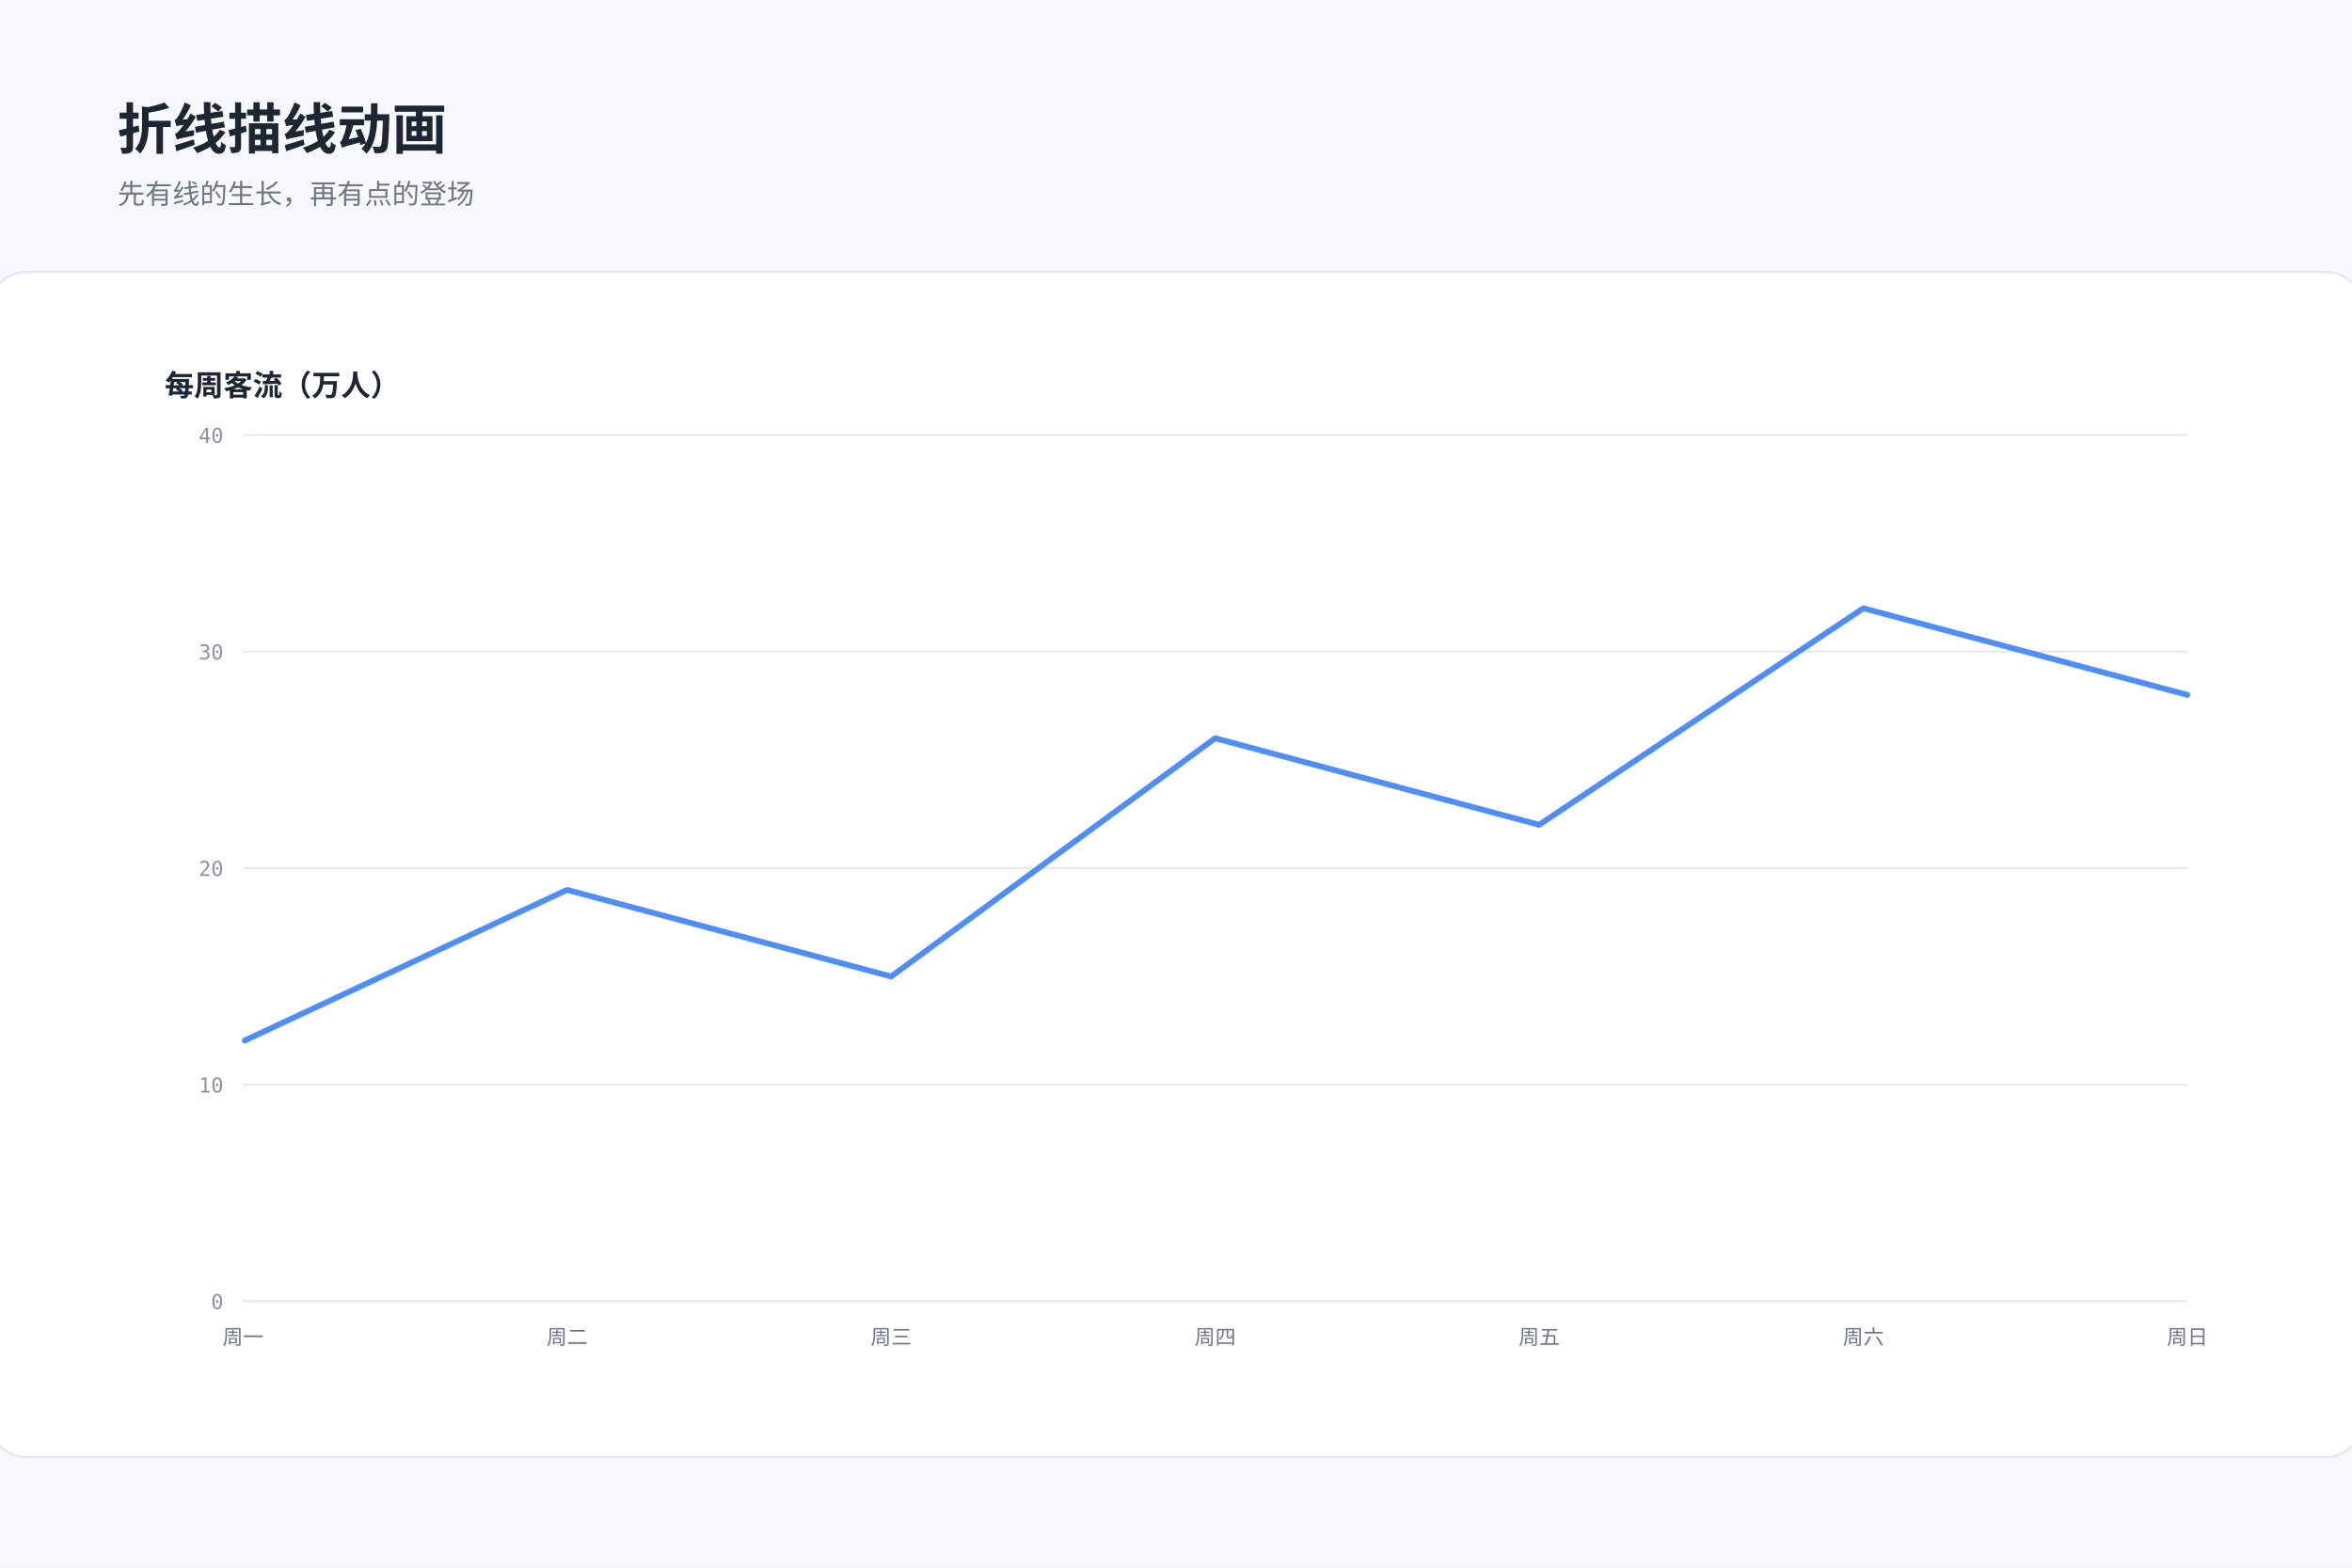
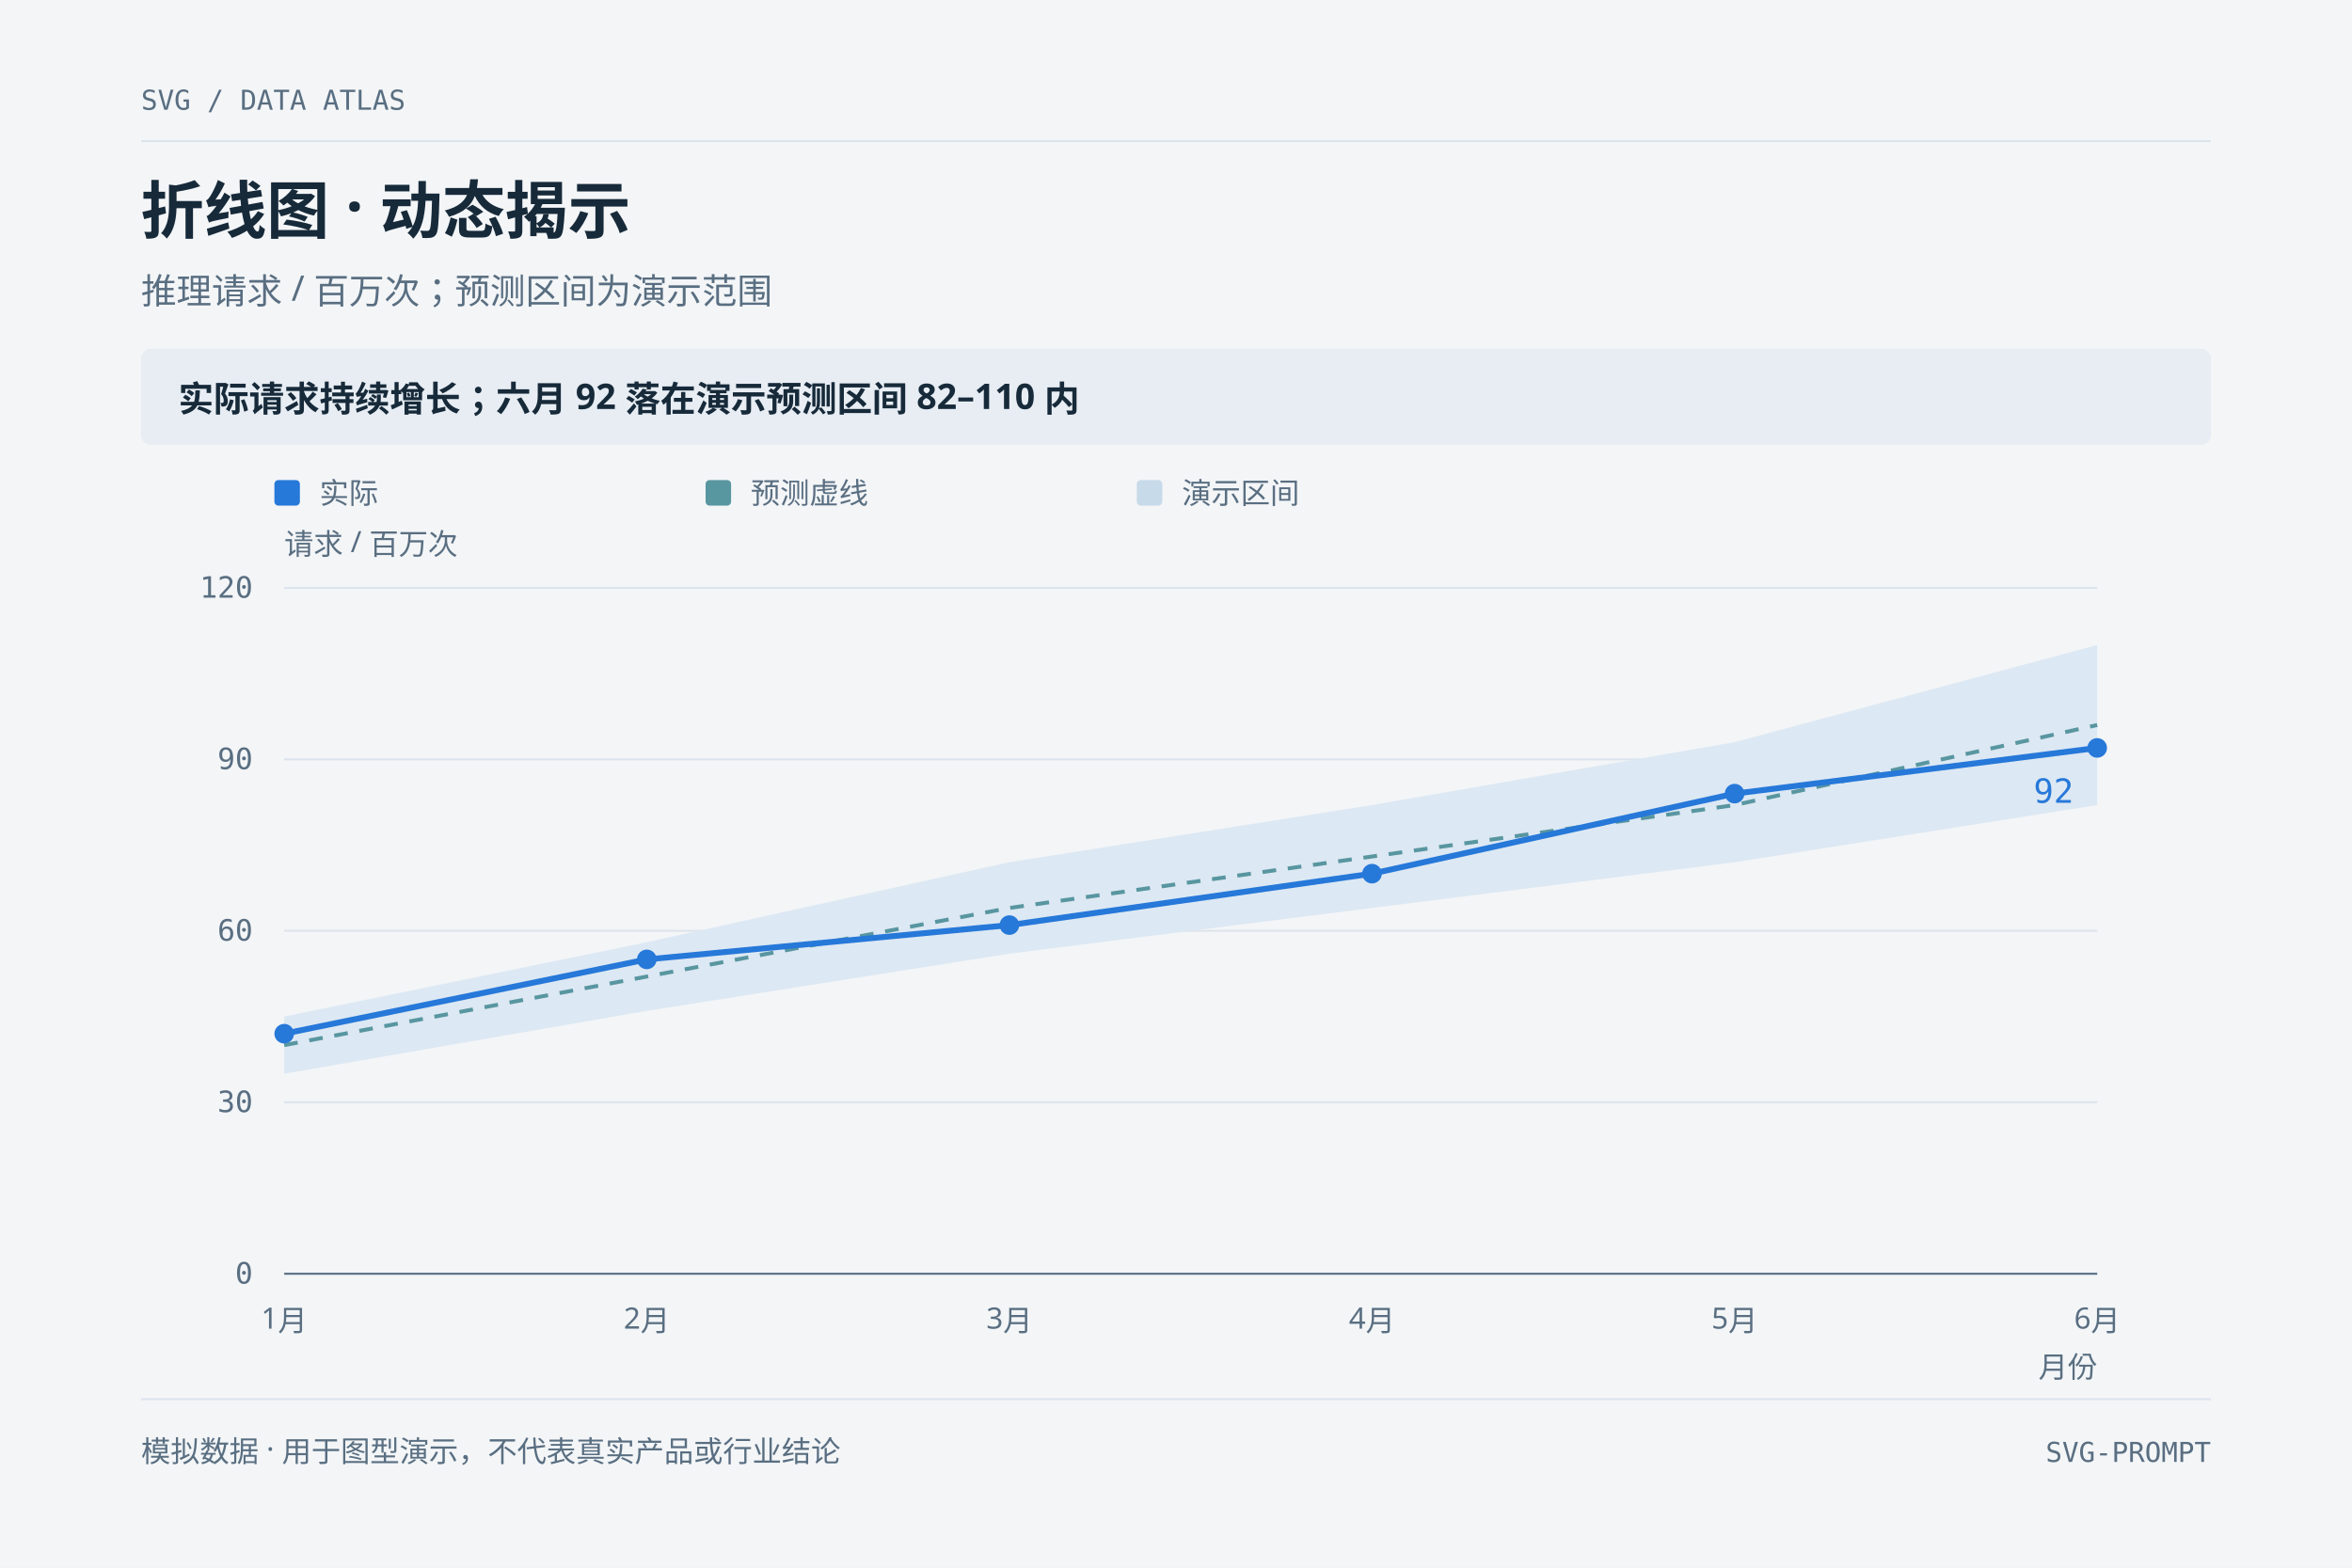
- <svg xmlns="http://www.w3.org/2000/svg" width="1200" height="800" viewBox="0 0 1200 800" font-family="PingFang SC, Hiragino Sans GB, Microsoft YaHei, sans-serif">
-   <rect width="1200" height="800" fill="#f6f8fb" />
-   <text x="60" y="76" font-size="28" font-weight="700" fill="#1c2733">折线描线动画</text>
-   <text x="60" y="104" font-size="14" fill="#6b7785">先有线的生长，再有点的登场</text>
-   <g transform="translate(600,430) scale(1.12) translate(-600,-430)">
-     <g>
-       <rect x="60" y="170" width="1080" height="540" rx="16" fill="#ffffff" stroke="#e3e8ef" />
-     </g>
+ <svg xmlns="http://www.w3.org/2000/svg" width="1200" height="800" viewBox="0 0 1200 800" role="img" aria-labelledby="title desc">
+   <rect x="0.000" y="0.000" width="1200.000" height="800.000" rx="0" fill="#f3f5f7" />
+   <text x="72.000" y="56.000" font-size="14" fill="#596e81" text-anchor="start" font-weight="400" font-family="SFMono-Regular, Consolas, monospace">SVG / DATA ATLAS</text>
+   <line x1="72.000" y1="72.000" x2="1128.000" y2="72.000" stroke="#dce4eb" stroke-width="1" />
+   <text x="72.000" y="119.000" font-size="32" fill="#172a3a" text-anchor="start" font-weight="700" font-family="PingFang SC, Microsoft YaHei, sans-serif">折线图 · 动态揭示</text>
+   <text x="72.000" y="155.000" font-size="18" fill="#596e81" text-anchor="start" font-weight="400" font-family="PingFang SC, Microsoft YaHei, sans-serif">推理请求 / 百万次；预测区间为演示范围</text>
+   <rect x="72.000" y="178.000" width="1056.000" height="49.000" rx="5" fill="#e7edf3" />
+   <text x="91.000" y="210.000" font-size="18" fill="#172a3a" text-anchor="start" font-weight="600" font-family="PingFang SC, Microsoft YaHei, sans-serif">实际请求持续增长；六月 92 落在演示预测区间 82–110 内</text>
+   <line x1="72.000" y1="714.000" x2="1128.000" y2="714.000" stroke="#dce4eb" stroke-width="1" />
+   <text x="72.000" y="746.000" font-size="15" fill="#596e81" text-anchor="start" font-weight="400" font-family="PingFang SC, Microsoft YaHei, sans-serif">模拟数据 · 用于图型演示，不代表真实产品或行业结论</text>
+   <text x="1128.000" y="746.000" font-size="14" fill="#596e81" text-anchor="end" font-weight="400" font-family="SFMono-Regular, Consolas, monospace">SVG-PROMPT</text>
+   <rect x="140.000" y="245.000" width="13.000" height="13.000" rx="2" fill="#2678d9" />
+   <text x="163.000" y="257.000" font-size="15" fill="#596e81" text-anchor="start" font-weight="400" font-family="PingFang SC, Microsoft YaHei, sans-serif">实际</text>
+   <rect x="360.000" y="245.000" width="13.000" height="13.000" rx="2" fill="#5896a0" />
+   <text x="383.000" y="257.000" font-size="15" fill="#596e81" text-anchor="start" font-weight="400" font-family="PingFang SC, Microsoft YaHei, sans-serif">预测虚线</text>
+   <rect x="580.000" y="245.000" width="13.000" height="13.000" rx="2" fill="#c7dae9" />
+   <text x="603.000" y="257.000" font-size="15" fill="#596e81" text-anchor="start" font-weight="400" font-family="PingFang SC, Microsoft YaHei, sans-serif">演示区间</text>
+   <line x1="145.000" y1="650.000" x2="1070.000" y2="650.000" stroke="#dce4eb" stroke-width="1" />
+   <text x="129.000" y="655.000" font-size="15" fill="#596e81" text-anchor="end" font-weight="400" font-family="SFMono-Regular, Consolas, monospace">0</text>
+   <line x1="145.000" y1="562.500" x2="1070.000" y2="562.500" stroke="#dce4eb" stroke-width="1" />
+   <text x="129.000" y="567.500" font-size="15" fill="#596e81" text-anchor="end" font-weight="400" font-family="SFMono-Regular, Consolas, monospace">30</text>
+   <line x1="145.000" y1="475.000" x2="1070.000" y2="475.000" stroke="#dce4eb" stroke-width="1" />
+   <text x="129.000" y="480.000" font-size="15" fill="#596e81" text-anchor="end" font-weight="400" font-family="SFMono-Regular, Consolas, monospace">60</text>
+   <line x1="145.000" y1="387.500" x2="1070.000" y2="387.500" stroke="#dce4eb" stroke-width="1" />
+   <text x="129.000" y="392.500" font-size="15" fill="#596e81" text-anchor="end" font-weight="400" font-family="SFMono-Regular, Consolas, monospace">90</text>
+   <line x1="145.000" y1="300.000" x2="1070.000" y2="300.000" stroke="#dce4eb" stroke-width="1" />
+   <text x="129.000" y="305.000" font-size="15" fill="#596e81" text-anchor="end" font-weight="400" font-family="SFMono-Regular, Consolas, monospace">120</text>
+   <line x1="145.000" y1="650.000" x2="1070.000" y2="650.000" stroke="#596e81" stroke-width="1" />
+   <text x="145.000" y="678.000" font-size="15" fill="#596e81" text-anchor="middle" font-weight="400" font-family="PingFang SC, Microsoft YaHei, sans-serif">1月</text>
+   <text x="330.000" y="678.000" font-size="15" fill="#596e81" text-anchor="middle" font-weight="400" font-family="PingFang SC, Microsoft YaHei, sans-serif">2月</text>
+   <text x="515.000" y="678.000" font-size="15" fill="#596e81" text-anchor="middle" font-weight="400" font-family="PingFang SC, Microsoft YaHei, sans-serif">3月</text>
+   <text x="700.000" y="678.000" font-size="15" fill="#596e81" text-anchor="middle" font-weight="400" font-family="PingFang SC, Microsoft YaHei, sans-serif">4月</text>
+   <text x="885.000" y="678.000" font-size="15" fill="#596e81" text-anchor="middle" font-weight="400" font-family="PingFang SC, Microsoft YaHei, sans-serif">5月</text>
+   <text x="1070.000" y="678.000" font-size="15" fill="#596e81" text-anchor="middle" font-weight="400" font-family="PingFang SC, Microsoft YaHei, sans-serif">6月</text>
+   <text x="145.000" y="283.000" font-size="15" fill="#596e81" text-anchor="start" font-weight="400" font-family="PingFang SC, Microsoft YaHei, sans-serif">请求 / 百万次</text>
+   <text x="1070.000" y="703.000" font-size="15" fill="#596e81" text-anchor="end" font-weight="400" font-family="PingFang SC, Microsoft YaHei, sans-serif">月份</text>
+   <style>.reveal{clip-path:inset(0 0 0 0);animation:reveal 8s infinite}@keyframes reveal{0%,5%{clip-path:inset(0 100% 0 0)}35%,92%{clip-path:inset(0 0 0 0)}100%{clip-path:inset(0 100% 0 0)}}@media(prefers-reduced-motion:reduce){.reveal{animation:none;clip-path:none}}</style>
+   <g class="reveal">
+     <path d="M 145.000 518.750 L 330.000 480.833 L 515.000 440.000 L 700.000 410.833 L 885.000 378.750 L 1070.000 329.167 L 1070.000 410.833 L 885.000 440.000 L 700.000 463.333 L 515.000 486.667 L 330.000 515.833 L 145.000 547.917 Z" fill="#dce8f3" stroke="none" stroke-width="2" />
+     <path d="M 145.000 533.333 L 330.000 498.333 L 515.000 463.333 L 700.000 437.083 L 885.000 410.833 L 1070.000 370.000" fill="none" stroke="#5896a0" stroke-width="2" stroke-dasharray="7 6" />
+     <path d="M 145.000 527.500 L 330.000 489.583 L 515.000 472.083 L 700.000 445.833 L 885.000 405.000 L 1070.000 381.667" fill="none" stroke="#2678d9" stroke-width="3" />
+     <circle cx="145.000" cy="527.500" r="5.000" fill="#2678d9" />
+     <circle cx="330.000" cy="489.583" r="5.000" fill="#2678d9" />
+     <circle cx="515.000" cy="472.083" r="5.000" fill="#2678d9" />
+     <circle cx="700.000" cy="445.833" r="5.000" fill="#2678d9" />
+     <circle cx="885.000" cy="405.000" r="5.000" fill="#2678d9" />
+     <circle cx="1070.000" cy="381.667" r="5.000" fill="#2678d9" />
+     <text x="1058.000" y="409.667" font-size="17" fill="#2678d9" text-anchor="end" font-weight="400" font-family="SFMono-Regular, Consolas, monospace">92</text>
  </g>
-   <text x="84" y="202" font-size="15" fill="#1c2733" text-anchor="start" font-weight="700">每周客流（万人）</text>
-   <line x1="124" y1="664" x2="1116" y2="664" stroke="#e3e8ef" />
-   <text x="114" y="668" font-size="10.5" fill="#8a94a3" text-anchor="end" font-family="SFMono-Regular, Menlo, monospace">0</text>
-   <line x1="124" y1="553.5" x2="1116" y2="553.5" stroke="#e3e8ef" />
-   <text x="114" y="557.5" font-size="10.5" fill="#8a94a3" text-anchor="end" font-family="SFMono-Regular, Menlo, monospace">10</text>
-   <line x1="124" y1="443" x2="1116" y2="443" stroke="#e3e8ef" />
-   <text x="114" y="447" font-size="10.5" fill="#8a94a3" text-anchor="end" font-family="SFMono-Regular, Menlo, monospace">20</text>
-   <line x1="124" y1="332.5" x2="1116" y2="332.5" stroke="#e3e8ef" />
-   <text x="114" y="336.5" font-size="10.5" fill="#8a94a3" text-anchor="end" font-family="SFMono-Regular, Menlo, monospace">30</text>
-   <line x1="124" y1="222" x2="1116" y2="222" stroke="#e3e8ef" />
-   <text x="114" y="226" font-size="10.5" fill="#8a94a3" text-anchor="end" font-family="SFMono-Regular, Menlo, monospace">40</text>
-   <text x="124.0" y="686" font-size="10.5" fill="#6b7785" text-anchor="middle">周一</text>
-   <text x="289.333" y="686" font-size="10.5" fill="#6b7785" text-anchor="middle">周二</text>
-   <text x="454.667" y="686" font-size="10.5" fill="#6b7785" text-anchor="middle">周三</text>
-   <text x="620.0" y="686" font-size="10.5" fill="#6b7785" text-anchor="middle">周四</text>
-   <text x="785.333" y="686" font-size="10.5" fill="#6b7785" text-anchor="middle">周五</text>
-   <text x="950.667" y="686" font-size="10.5" fill="#6b7785" text-anchor="middle">周六</text>
-   <text x="1116.0" y="686" font-size="10.5" fill="#6b7785" text-anchor="middle">周日</text>
-   <path d="M 124.0 531.4 L 289.3 454.1 L 454.7 498.3 L 620.0 376.7 L 785.3 420.9 L 950.7 310.4 L 1116.0 354.6" fill="none" stroke="#4f8ef7" stroke-width="3" stroke-linecap="round" stroke-linejoin="round" pathLength="1" stroke-dasharray="1" stroke-dashoffset="1">
-     <animate attributeName="stroke-dashoffset" values="1;1;0;0;1" keyTimes="0;0.04;0.3;0.94;1" dur="8s" repeatCount="indefinite" />
-     <animate attributeName="d" values="M 124.0 531.4 L 289.3 454.1 L 454.7 498.3 L 620.0 376.7 L 785.3 420.9 L 950.7 310.4 L 1116.0 354.6;M 124.0 535.4 L 289.3 450.1 L 454.7 502.3 L 620.0 372.7 L 785.3 424.9 L 950.7 306.4 L 1116.0 358.6;M 124.0 531.4 L 289.3 454.1 L 454.7 498.3 L 620.0 376.7 L 785.3 420.9 L 950.7 310.4 L 1116.0 354.6" dur="3s" begin="2.8s" repeatCount="indefinite" />
-   </path>
-   <circle cx="124.0" cy="531.4" r="5" fill="#fff" stroke="#4f8ef7" stroke-width="2.5" opacity="0">
-     <animate attributeName="opacity" values="0;0;1;1;0" keyTimes="0;0.300;0.320;0.94;1" dur="8s" repeatCount="indefinite" />
-     <animate attributeName="cy" values="531.4;535.4;531.4" dur="3s" begin="2.8s" repeatCount="indefinite" />
-   </circle>
-   <circle cx="289.3" cy="454.1" r="5" fill="#fff" stroke="#4f8ef7" stroke-width="2.5" opacity="0">
-     <animate attributeName="opacity" values="0;0;1;1;0" keyTimes="0;0.313;0.333;0.94;1" dur="8s" repeatCount="indefinite" />
-     <animate attributeName="cy" values="454.1;450.1;454.1" dur="3s" begin="2.8s" repeatCount="indefinite" />
-   </circle>
-   <circle cx="454.7" cy="498.3" r="5" fill="#fff" stroke="#4f8ef7" stroke-width="2.5" opacity="0">
-     <animate attributeName="opacity" values="0;0;1;1;0" keyTimes="0;0.325;0.345;0.94;1" dur="8s" repeatCount="indefinite" />
-     <animate attributeName="cy" values="498.3;502.3;498.3" dur="3s" begin="2.8s" repeatCount="indefinite" />
-   </circle>
-   <circle cx="620.0" cy="376.7" r="5" fill="#fff" stroke="#4f8ef7" stroke-width="2.5" opacity="0">
-     <animate attributeName="opacity" values="0;0;1;1;0" keyTimes="0;0.338;0.358;0.94;1" dur="8s" repeatCount="indefinite" />
-     <animate attributeName="cy" values="376.7;372.7;376.7" dur="3s" begin="2.8s" repeatCount="indefinite" />
-   </circle>
-   <circle cx="785.3" cy="420.9" r="5" fill="#fff" stroke="#4f8ef7" stroke-width="2.5" opacity="0">
-     <animate attributeName="opacity" values="0;0;1;1;0" keyTimes="0;0.350;0.370;0.94;1" dur="8s" repeatCount="indefinite" />
-     <animate attributeName="cy" values="420.9;424.9;420.9" dur="3s" begin="2.8s" repeatCount="indefinite" />
-   </circle>
-   <circle cx="950.7" cy="310.4" r="5" fill="#fff" stroke="#4f8ef7" stroke-width="2.5" opacity="0">
-     <animate attributeName="opacity" values="0;0;1;1;0" keyTimes="0;0.362;0.383;0.94;1" dur="8s" repeatCount="indefinite" />
-     <animate attributeName="cy" values="310.4;306.4;310.4" dur="3s" begin="2.8s" repeatCount="indefinite" />
-   </circle>
-   <circle cx="1116.0" cy="354.6" r="5" fill="#fff" stroke="#4f8ef7" stroke-width="2.5" opacity="0">
-     <animate attributeName="opacity" values="0;0;1;1;0" keyTimes="0;0.375;0.395;0.94;1" dur="8s" repeatCount="indefinite" />
-     <animate attributeName="cy" values="354.6;358.6;354.6" dur="3s" begin="2.8s" repeatCount="indefinite" />
-   </circle>
-   <rect x="890.667" y="244.4" width="128" height="40" rx="10" fill="#1c2733" opacity="0">
-     <animate attributeName="opacity" values="0;0;1;1;0" keyTimes="0;0.36;0.4;0.94;1" dur="8s" repeatCount="indefinite" />
-     <animate attributeName="y" values="244.4;240.4;244.4" dur="3s" begin="2.8s" repeatCount="indefinite" />
-   </rect>
-   <text x="950.667" y="270.4" font-size="13" font-weight="700" fill="#fff" text-anchor="middle" opacity="0">
-     <animate attributeName="opacity" values="0;0;1;1;0" keyTimes="0;0.36;0.4;0.94;1" dur="8s" repeatCount="indefinite" />峰值 32 万<animate attributeName="y" values="270.4;266.4;270.4" dur="3s" begin="2.8s" repeatCount="indefinite" />
-   </text>
</svg>
